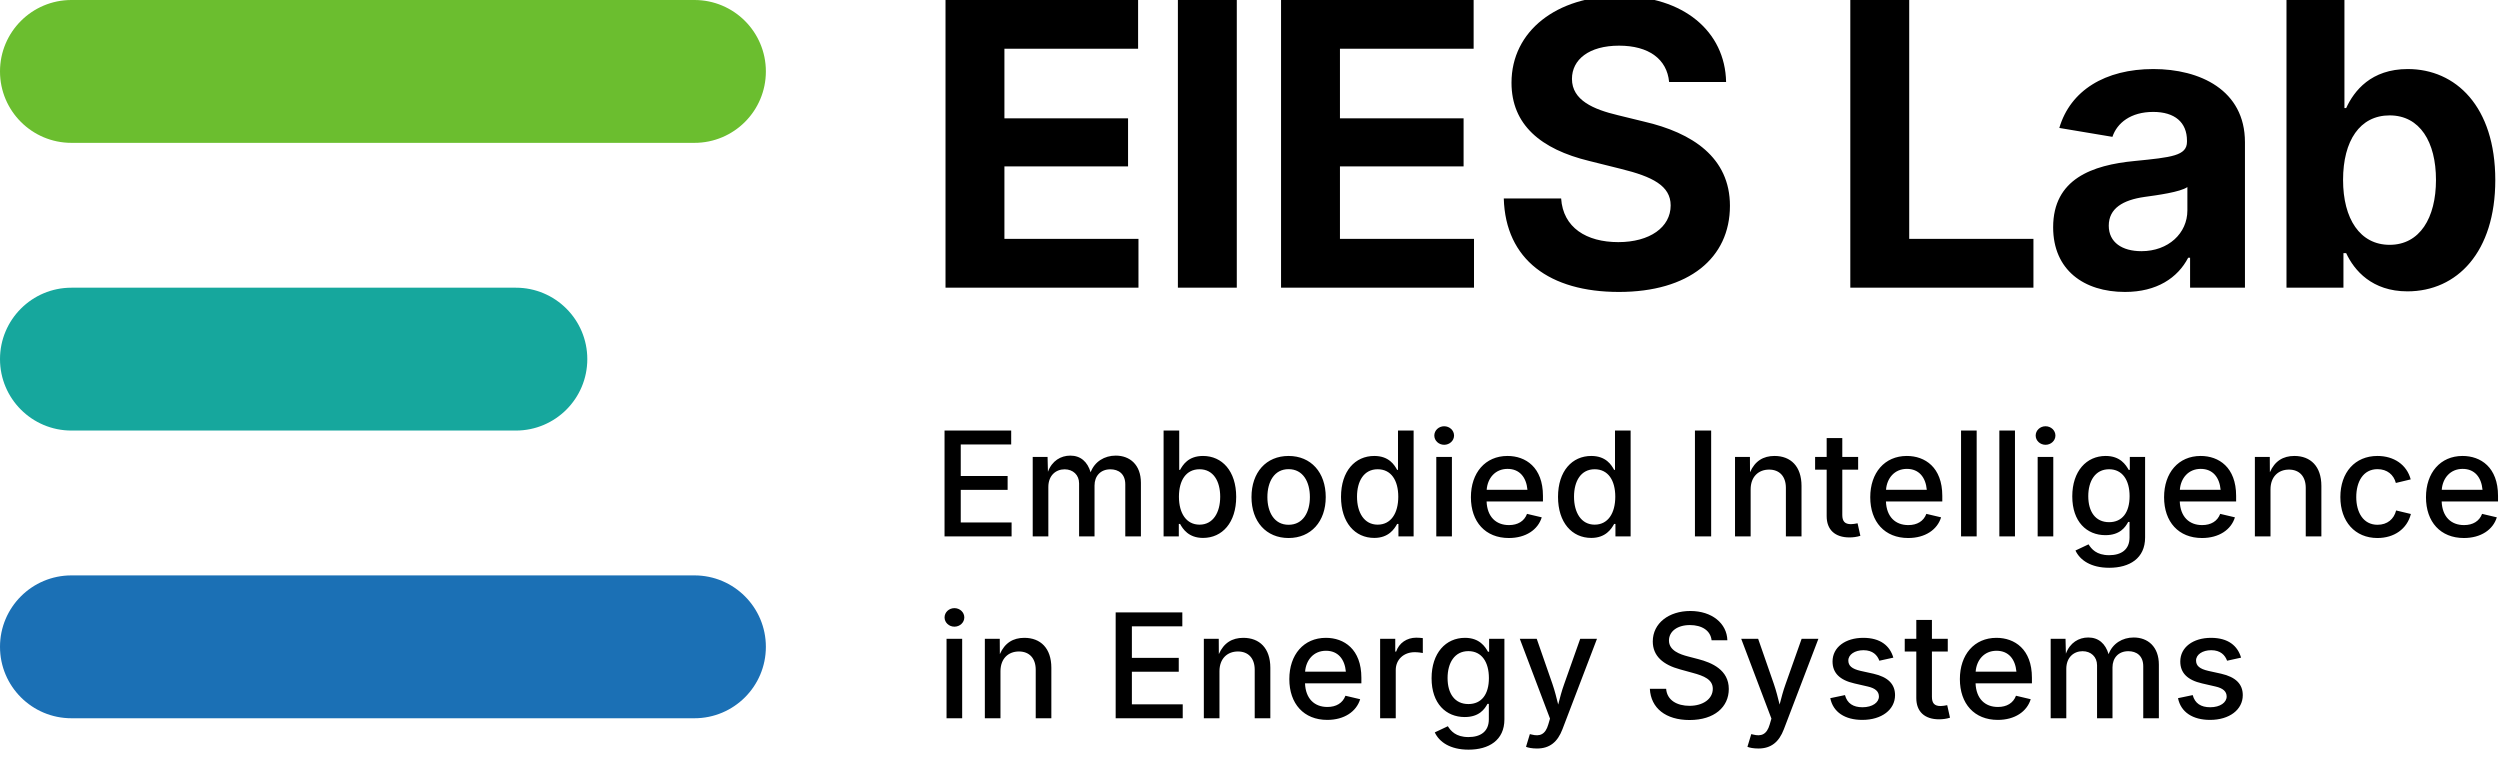
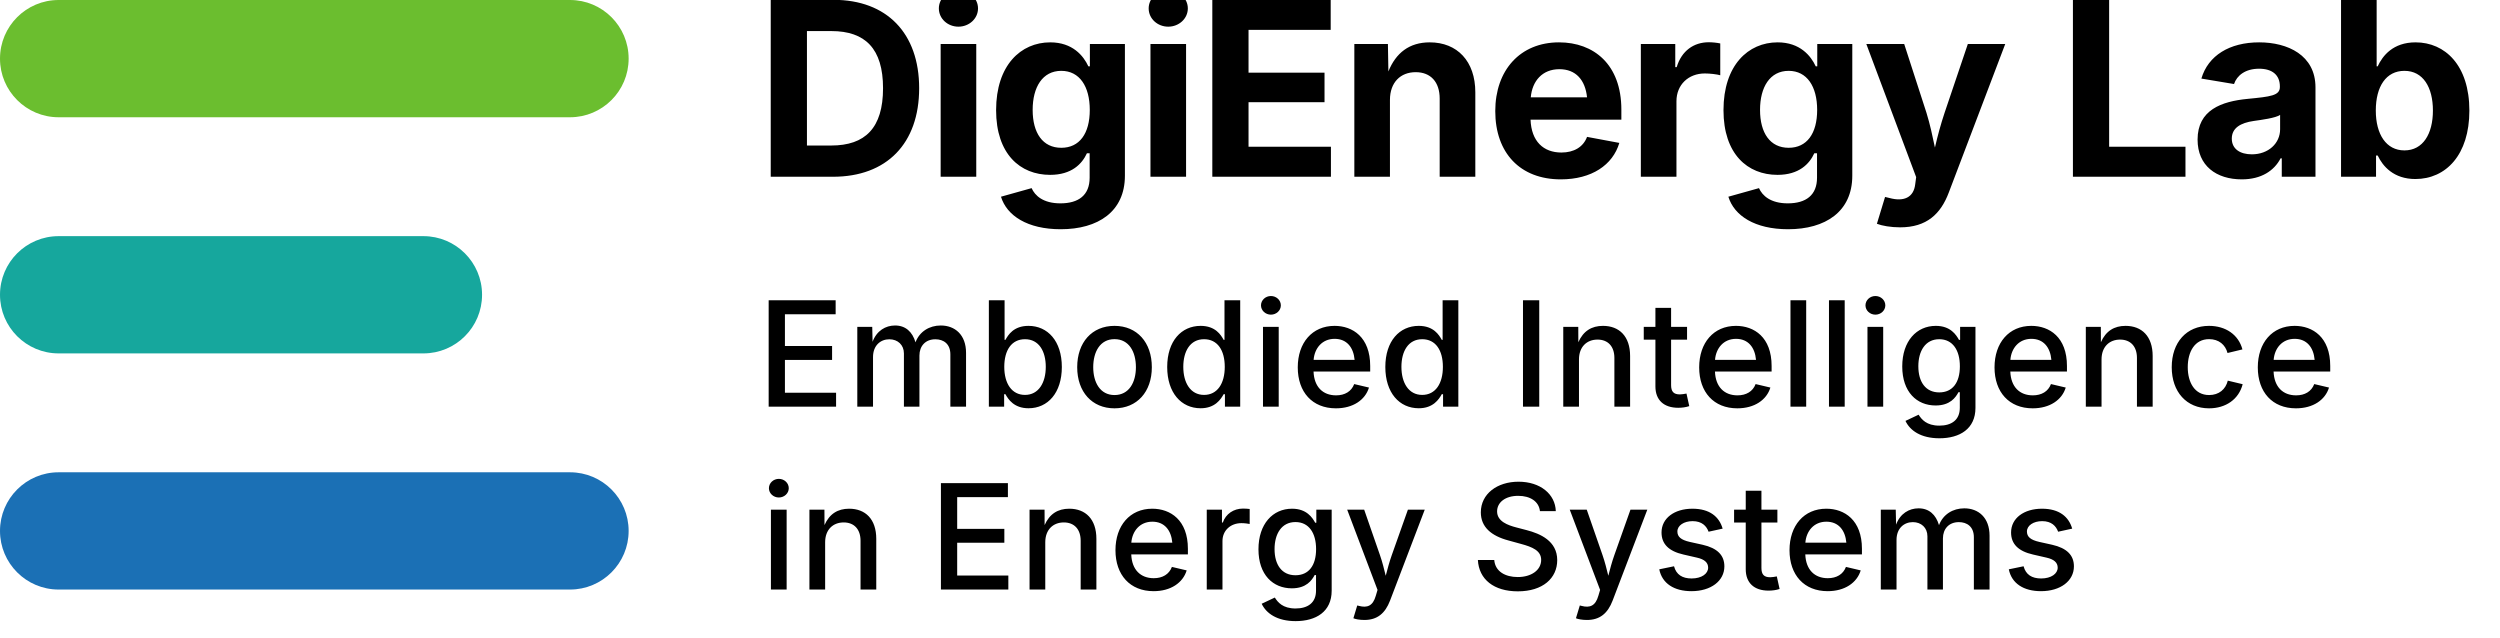
- <svg xmlns="http://www.w3.org/2000/svg" viewBox="72 72 1260 386" width="1260" height="386" role="img" aria-label="EIES Lab, Embodied Intelligence in Energy Systems">
-   <g>
+ <svg xmlns="http://www.w3.org/2000/svg" viewBox="72 72 1153 294" width="1153" height="294" role="img" aria-label="DigiEnergy Lab, Embodied Intelligence in Energy Systems">
+   <g transform="translate(72 72) scale(0.7511) translate(-72 -72)">
    <rect x="72" y="72" width="386" height="72" rx="36" ry="36" fill="#6BBE2F" />
    <rect x="72" y="217" width="296" height="72" rx="36" ry="36" fill="#16A79D" />
    <rect x="72" y="362" width="386" height="72" rx="36" ry="36" fill="#1B70B5" />
  </g>
  <g>
-     <text x="535.40" y="217.00" font-family="Inter" font-weight="700" font-size="199.38" letter-spacing="-3.99" fill="currentColor">EIES Lab</text>
-     <text x="542.14" y="342.33" font-family="Inter" font-weight="500" font-size="73.33" letter-spacing="0.83" fill="currentColor">Embodied Intelligence</text>
-     <text x="543.76" y="434.00" font-family="Inter" font-weight="500" font-size="73.33" letter-spacing="0.83" fill="currentColor">in Energy Systems</text>
+     <text x="420.07" y="153.52" font-family="Inter" font-weight="700" font-size="112.14" letter-spacing="-2.24" fill="currentColor">DigiEnergy Lab</text>
+     <text x="421.07" y="259.57" font-family="Inter" font-weight="500" font-size="67.46" letter-spacing="0.76" fill="currentColor">Embodied Intelligence</text>
+     <text x="422.67" y="343.90" font-family="Inter" font-weight="500" font-size="67.46" letter-spacing="0.76" fill="currentColor">in Energy Systems</text>
  </g>
</svg>
